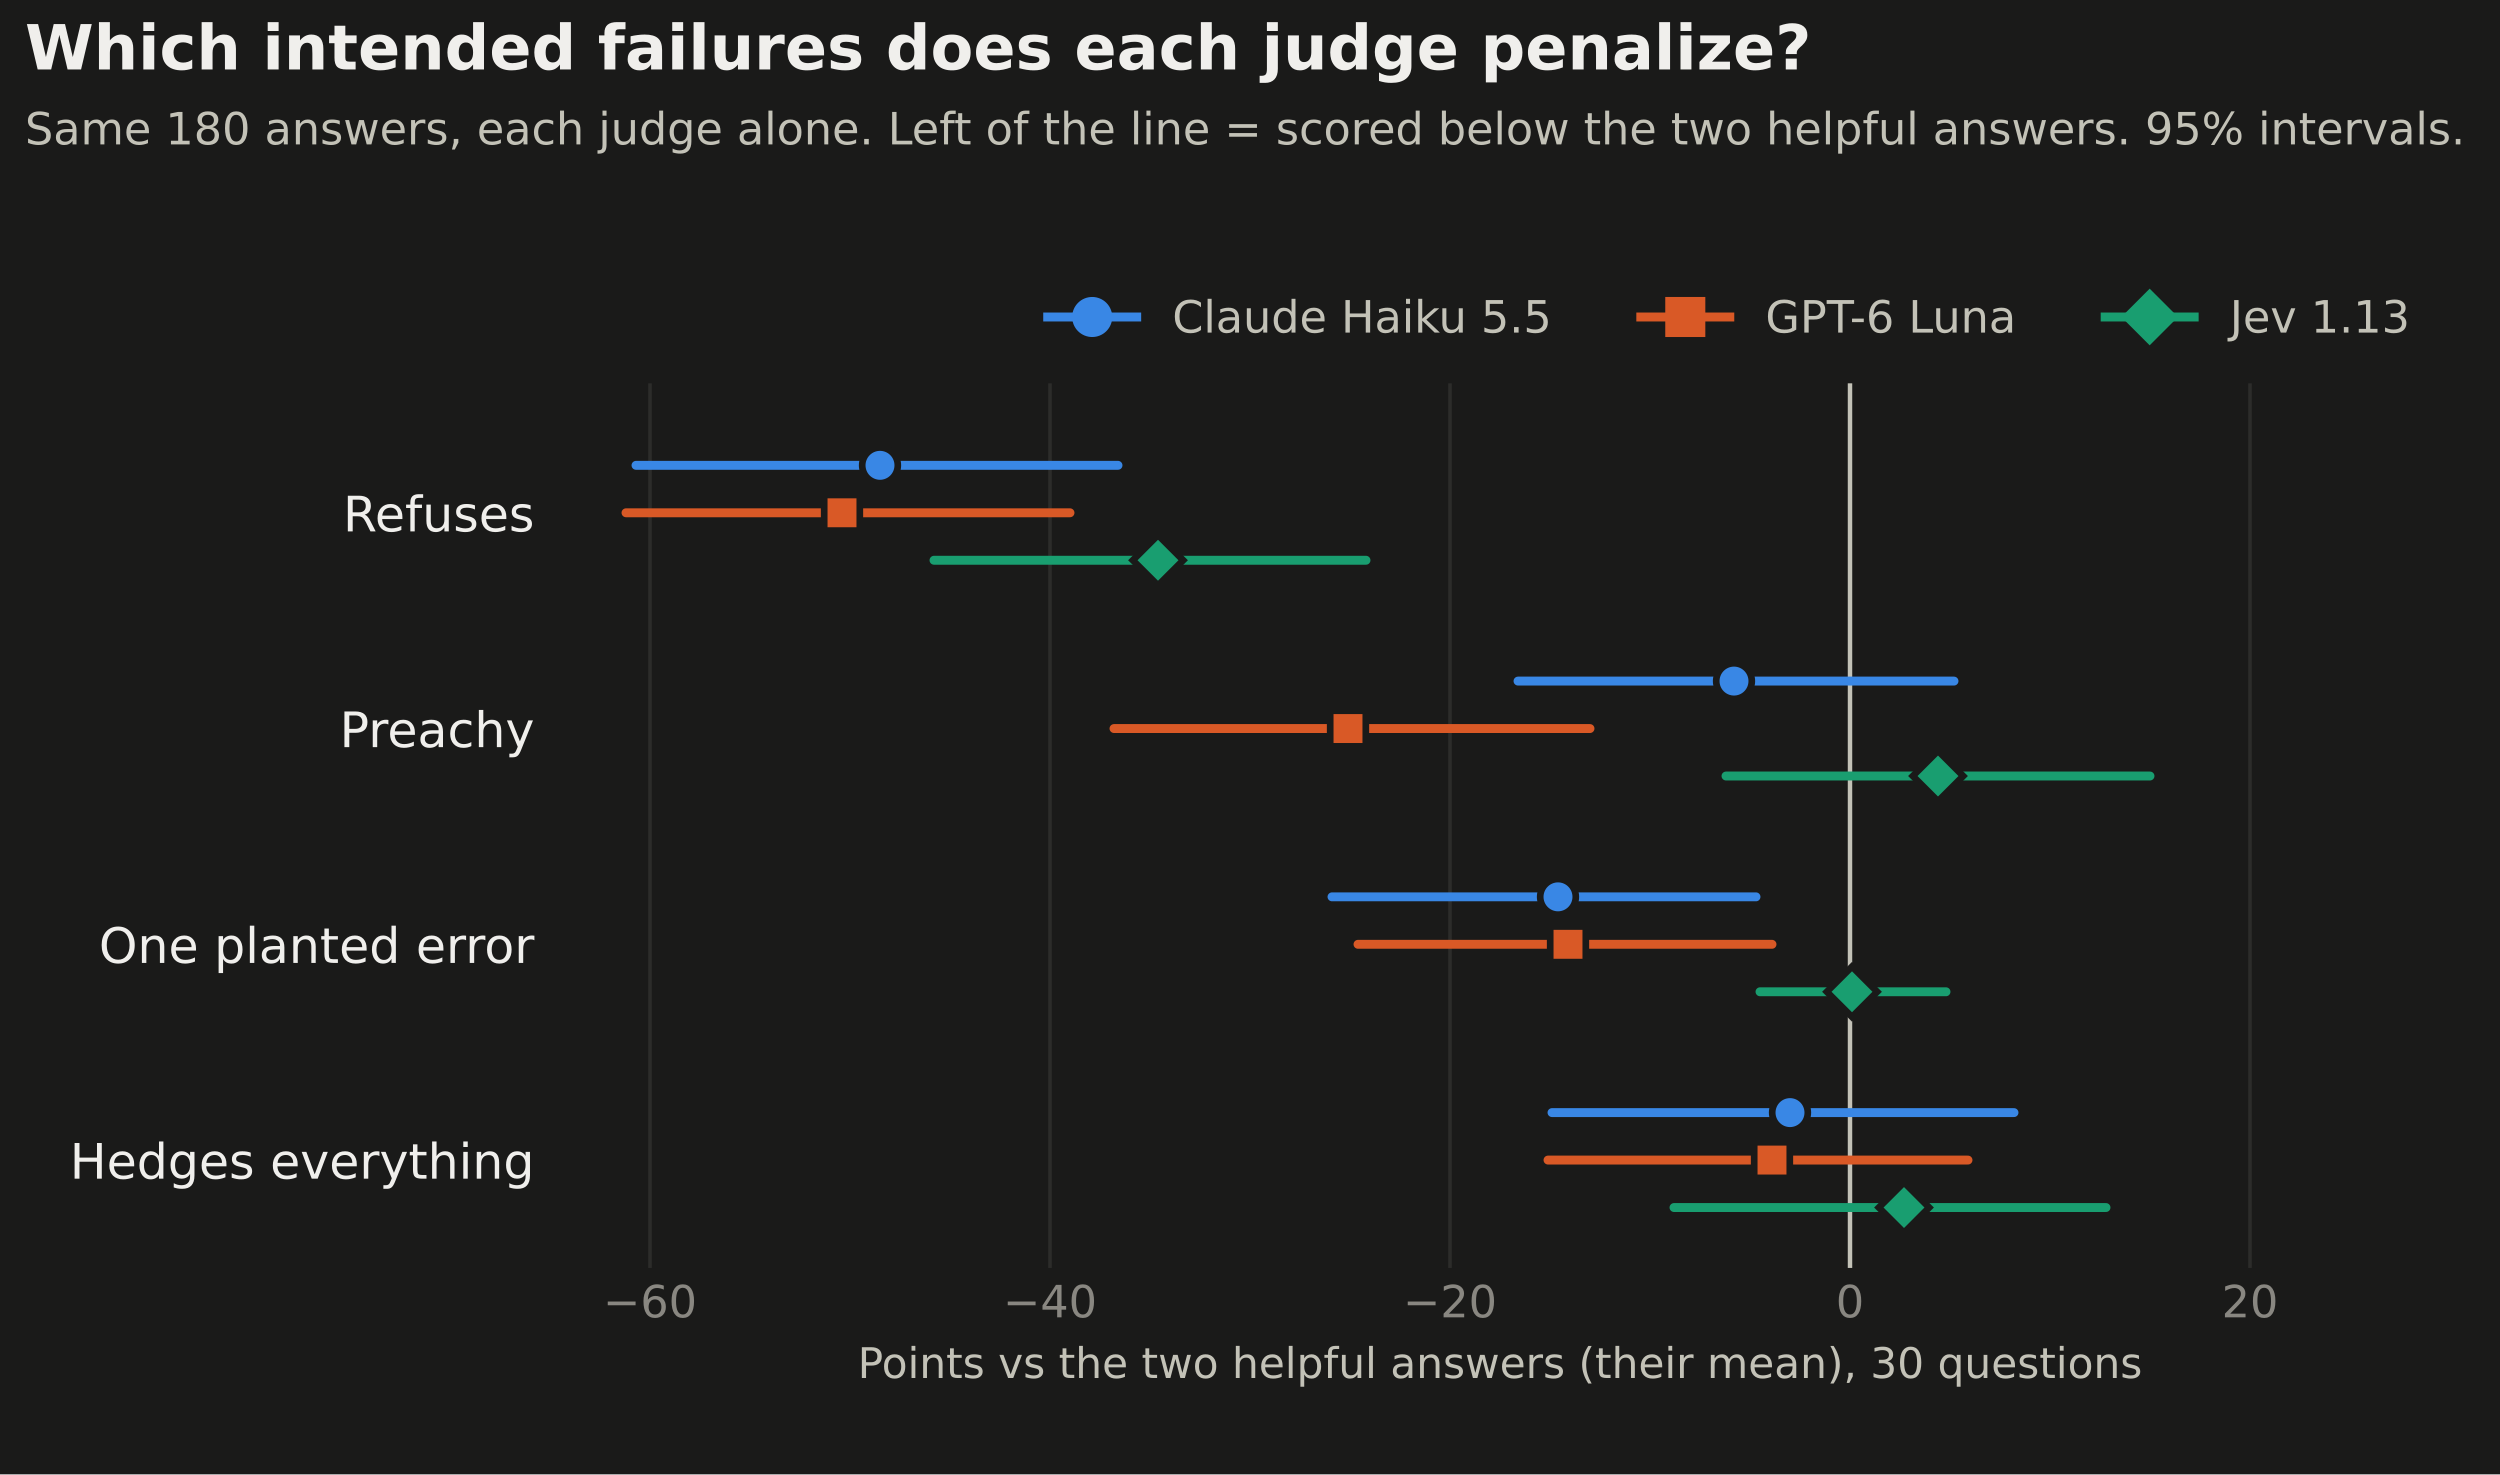
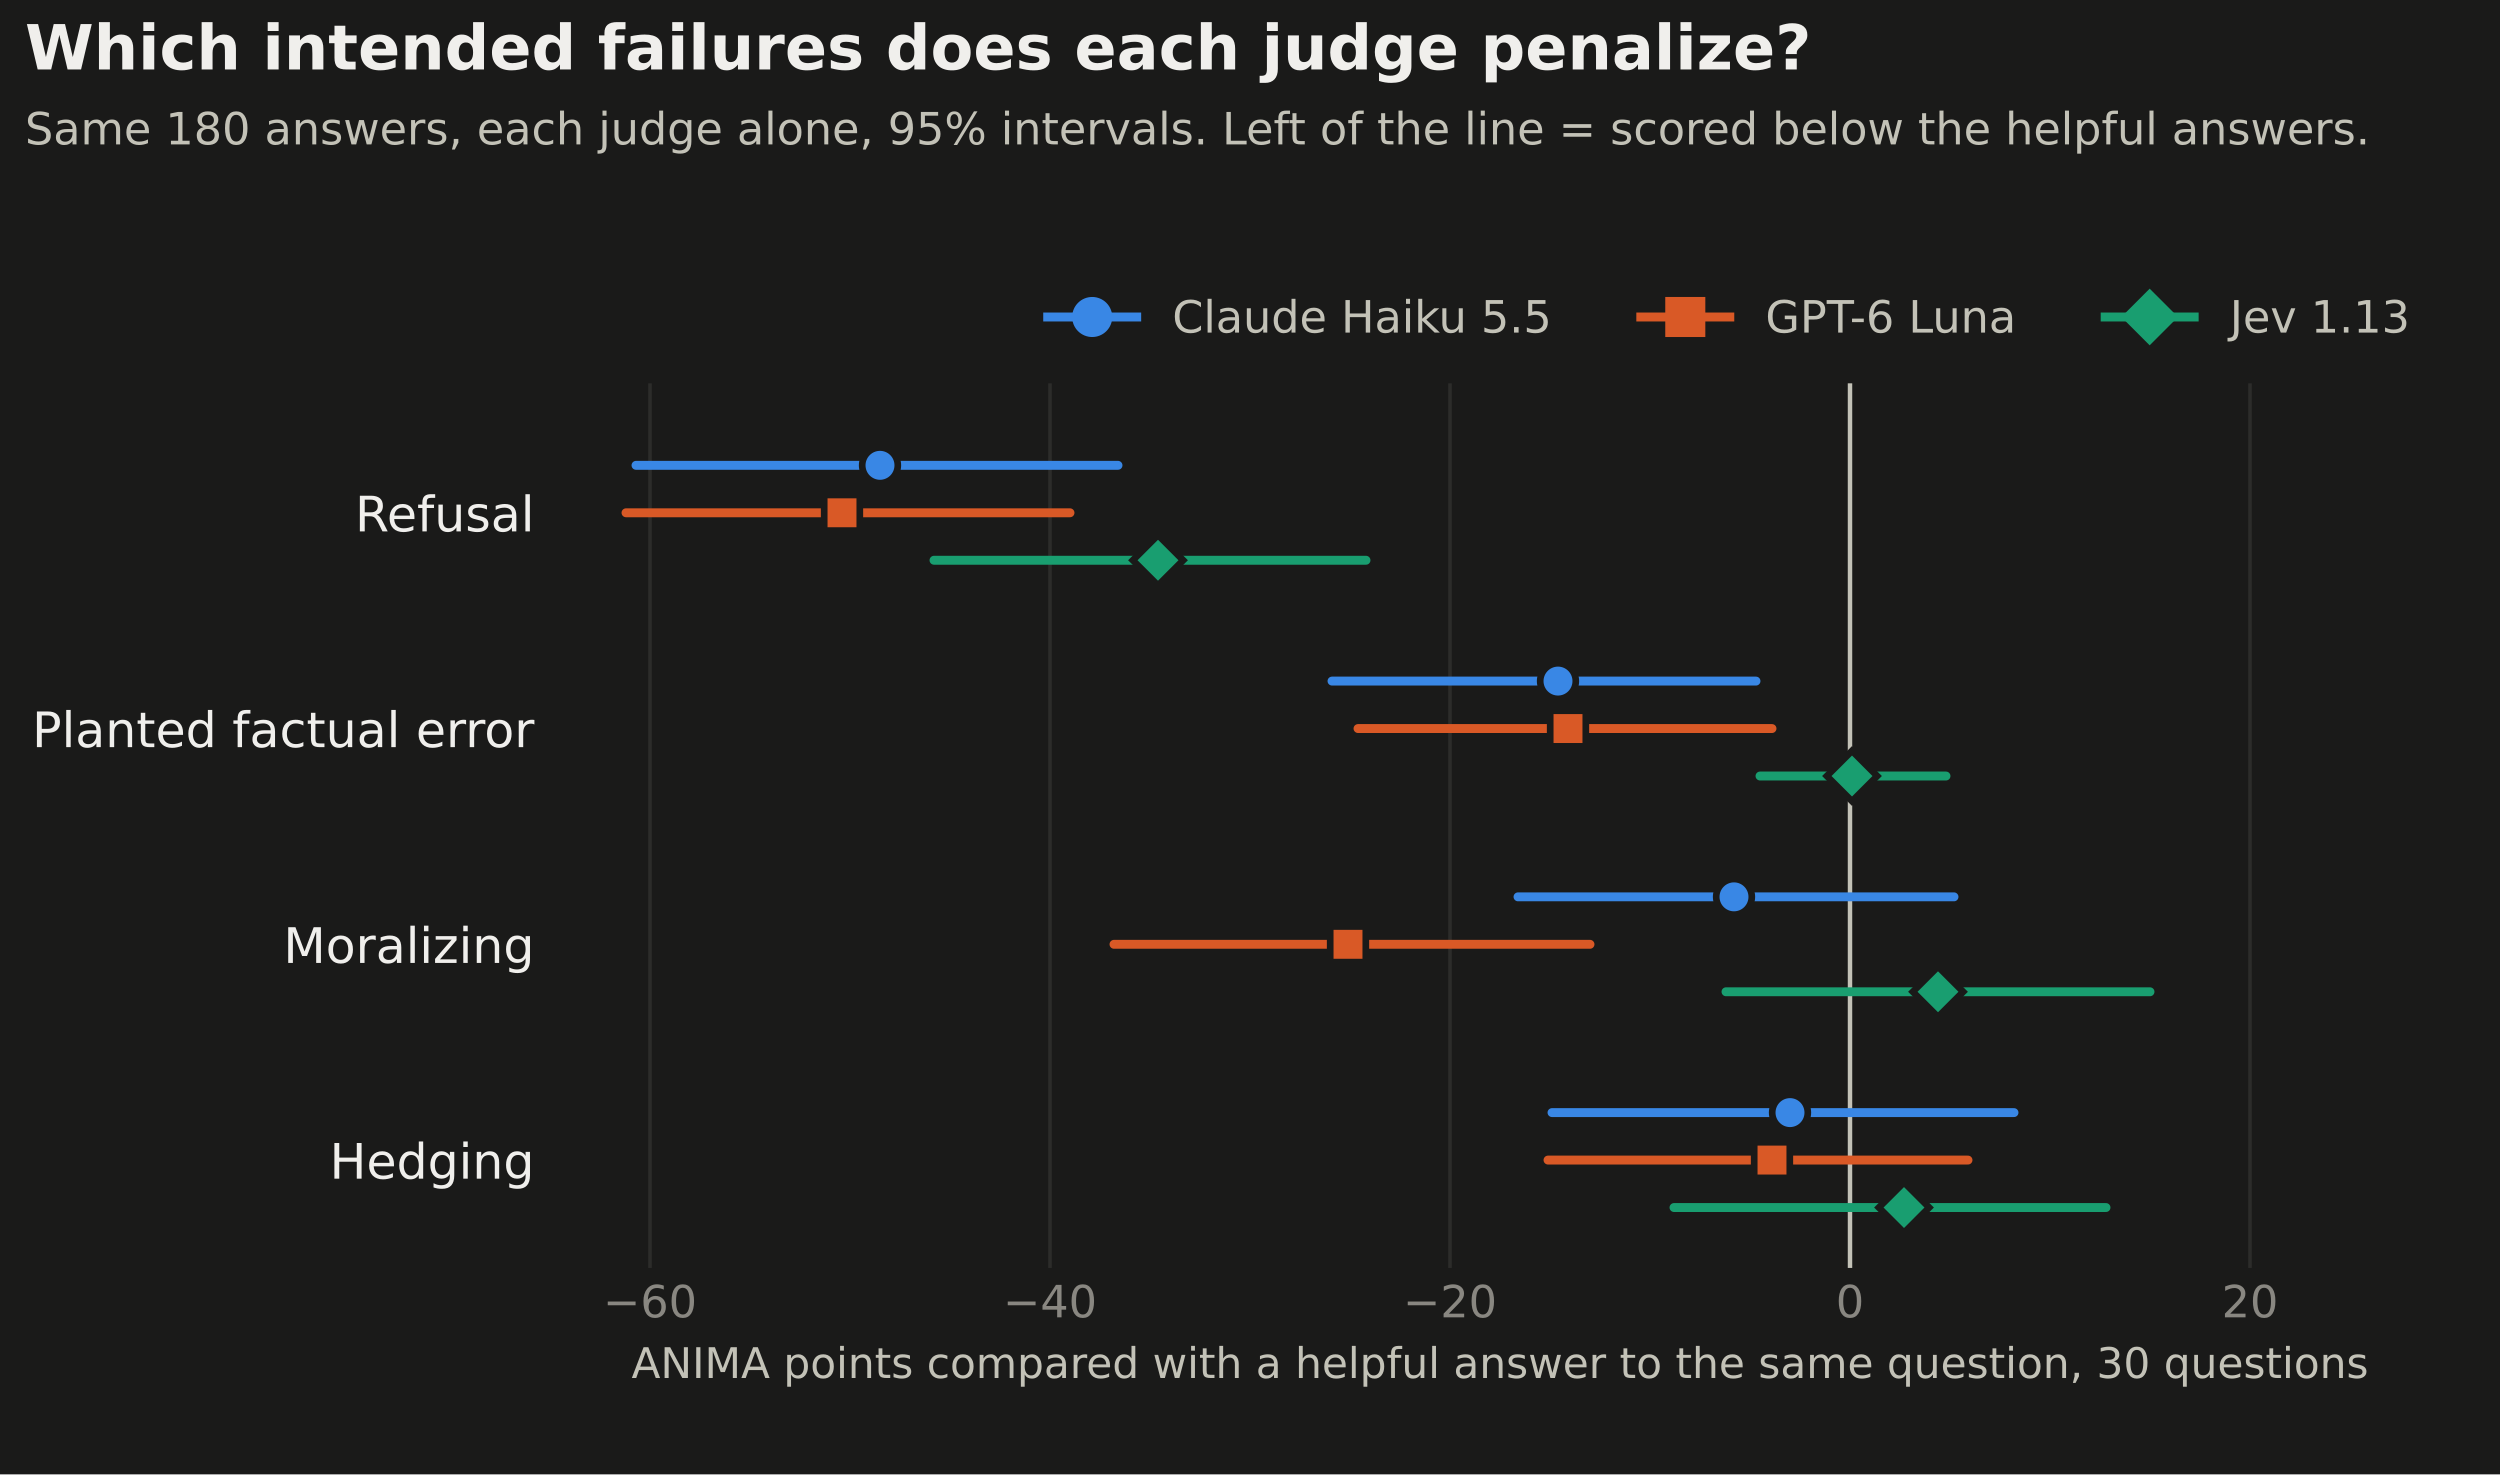
<svg xmlns="http://www.w3.org/2000/svg" xmlns:xlink="http://www.w3.org/1999/xlink" width="561.6pt" height="331.2pt" viewBox="0 0 561.6 331.2" version="1.1">
  <defs>
    <style type="text/css">*{stroke-linejoin: round; stroke-linecap: butt}</style>
  </defs>
  <g id="figure_1">
    <g id="patch_1">
      <path d="M 0 331.2  L 561.6 331.2  L 561.6 0  L 0 0  z " style="fill: #1a1a19" />
    </g>
    <g id="axes_1">
      <g id="patch_2">
        <path d="M 123.552 284.832  L 550.368 284.832  L 550.368 86.112  L 123.552 86.112  z " style="fill: #1a1a19" />
      </g>
      <g id="matplotlib.axis_1">
        <g id="xtick_1">
          <g id="line2d_1">
            <path d="M 146.016 284.832  L 146.016 86.112  " clip-path="url(#p52298e2049)" style="fill: none; stroke: #2c2c2a; stroke-width: 0.8; stroke-linecap: square" />
          </g>
          <g id="line2d_2" />
          <g id="text_1">
            <text style="font-size: 10px; font-family: 'DejaVu Sans', sans-serif; text-anchor: middle; fill: #898781" x="146.016" y="295.93" transform="rotate(-0 146.016 295.9297)">−60</text>
          </g>
        </g>
        <g id="xtick_2">
          <g id="line2d_3">
            <path d="M 235.872 284.832  L 235.872 86.112  " clip-path="url(#p52298e2049)" style="fill: none; stroke: #2c2c2a; stroke-width: 0.8; stroke-linecap: square" />
          </g>
          <g id="line2d_4" />
          <g id="text_2">
            <text style="font-size: 10px; font-family: 'DejaVu Sans', sans-serif; text-anchor: middle; fill: #898781" x="235.872" y="295.93" transform="rotate(-0 235.872 295.9297)">−40</text>
          </g>
        </g>
        <g id="xtick_3">
          <g id="line2d_5">
            <path d="M 325.728 284.832  L 325.728 86.112  " clip-path="url(#p52298e2049)" style="fill: none; stroke: #2c2c2a; stroke-width: 0.8; stroke-linecap: square" />
          </g>
          <g id="line2d_6" />
          <g id="text_3">
            <text style="font-size: 10px; font-family: 'DejaVu Sans', sans-serif; text-anchor: middle; fill: #898781" x="325.728" y="295.93" transform="rotate(-0 325.728 295.9297)">−20</text>
          </g>
        </g>
        <g id="xtick_4">
          <g id="line2d_7">
            <path d="M 415.584 284.832  L 415.584 86.112  " clip-path="url(#p52298e2049)" style="fill: none; stroke: #2c2c2a; stroke-width: 0.8; stroke-linecap: square" />
          </g>
          <g id="line2d_8" />
          <g id="text_4">
            <text style="font-size: 10px; font-family: 'DejaVu Sans', sans-serif; text-anchor: middle; fill: #898781" x="415.584" y="295.93" transform="rotate(-0 415.584 295.9297)">0</text>
          </g>
        </g>
        <g id="xtick_5">
          <g id="line2d_9">
            <path d="M 505.44 284.832  L 505.44 86.112  " clip-path="url(#p52298e2049)" style="fill: none; stroke: #2c2c2a; stroke-width: 0.8; stroke-linecap: square" />
          </g>
          <g id="line2d_10" />
          <g id="text_5">
            <text style="font-size: 10px; font-family: 'DejaVu Sans', sans-serif; text-anchor: middle; fill: #898781" x="505.44" y="295.93" transform="rotate(-0 505.44 295.9297)">20</text>
          </g>
        </g>
        <g id="text_6">
-           <text style="font-size: 9.5px; font-family: 'DejaVu Sans', sans-serif; text-anchor: middle; fill: #c3c2b7" x="336.96" y="309.551" transform="rotate(-0 336.96 309.5505)">Points vs the two helpful answers (their mean), 30 questions</text>
+           <text style="font-size: 9.5px; font-family: 'DejaVu Sans', sans-serif; text-anchor: middle; fill: #c3c2b7" x="336.96" y="309.551" transform="rotate(-0 336.96 309.5505)">ANIMA points compared with a helpful answer to the same question, 30 questions</text>
        </g>
      </g>
      <g id="matplotlib.axis_2">
        <g id="ytick_1">
          <g id="line2d_11" />
          <g id="text_7">
-             <text style="font-size: 11px; font-family: 'DejaVu Sans', sans-serif; text-anchor: end; fill: #f0efec" x="120.052" y="119.372" transform="rotate(-0 120.052 119.3721)">Refuses</text>
+             <text style="font-size: 11px; font-family: 'DejaVu Sans', sans-serif; text-anchor: end; fill: #f0efec" x="120.052" y="119.372" transform="rotate(-0 120.052 119.3721)">Refusal</text>
          </g>
        </g>
        <g id="ytick_2">
          <g id="line2d_12" />
          <g id="text_8">
-             <text style="font-size: 11px; font-family: 'DejaVu Sans', sans-serif; text-anchor: end; fill: #f0efec" x="120.052" y="167.84" transform="rotate(-0 120.052 167.8404)">Preachy</text>
+             <text style="font-size: 11px; font-family: 'DejaVu Sans', sans-serif; text-anchor: end; fill: #f0efec" x="120.052" y="167.84" transform="rotate(-0 120.052 167.8404)">Planted factual error</text>
          </g>
        </g>
        <g id="ytick_3">
          <g id="line2d_13" />
          <g id="text_9">
-             <text style="font-size: 11px; font-family: 'DejaVu Sans', sans-serif; text-anchor: end; fill: #f0efec" x="120.052" y="216.309" transform="rotate(-0 120.052 216.3087)">One planted error</text>
+             <text style="font-size: 11px; font-family: 'DejaVu Sans', sans-serif; text-anchor: end; fill: #f0efec" x="120.052" y="216.309" transform="rotate(-0 120.052 216.3087)">Moralizing</text>
          </g>
        </g>
        <g id="ytick_4">
          <g id="line2d_14" />
          <g id="text_10">
-             <text style="font-size: 11px; font-family: 'DejaVu Sans', sans-serif; text-anchor: end; fill: #f0efec" x="120.052" y="264.777" transform="rotate(-0 120.052 264.777)">Hedges everything</text>
+             <text style="font-size: 11px; font-family: 'DejaVu Sans', sans-serif; text-anchor: end; fill: #f0efec" x="120.052" y="264.777" transform="rotate(-0 120.052 264.777)">Hedging</text>
          </g>
        </g>
      </g>
      <g id="line2d_15">
        <path d="M 415.584 284.832  L 415.584 86.112  " clip-path="url(#p52298e2049)" style="fill: none; stroke: #c3c2b7; stroke-linecap: square" />
      </g>
      <g id="line2d_16">
        <path d="M 142.871 104.53  L 251.148 104.53  " clip-path="url(#p52298e2049)" style="fill: none; stroke: #3987e5; stroke-width: 2; stroke-linecap: round" />
      </g>
      <g id="line2d_17">
-         <path d="M 341.004 152.998  L 438.947 152.998  " clip-path="url(#p52298e2049)" style="fill: none; stroke: #3987e5; stroke-width: 2; stroke-linecap: round" />
+         <path d="M 299.22 152.998  L 394.468 152.998  " clip-path="url(#p52298e2049)" style="fill: none; stroke: #3987e5; stroke-width: 2; stroke-linecap: round" />
      </g>
      <g id="line2d_18">
-         <path d="M 299.22 201.467  L 394.468 201.467  " clip-path="url(#p52298e2049)" style="fill: none; stroke: #3987e5; stroke-width: 2; stroke-linecap: round" />
+         <path d="M 341.004 201.467  L 438.947 201.467  " clip-path="url(#p52298e2049)" style="fill: none; stroke: #3987e5; stroke-width: 2; stroke-linecap: round" />
      </g>
      <g id="line2d_19">
        <path d="M 348.641 249.935  L 452.425 249.935  " clip-path="url(#p52298e2049)" style="fill: none; stroke: #3987e5; stroke-width: 2; stroke-linecap: round" />
      </g>
      <g id="line2d_20">
        <path d="M 140.625 115.193  L 240.365 115.193  " clip-path="url(#p52298e2049)" style="fill: none; stroke: #d95926; stroke-width: 2; stroke-linecap: round" />
      </g>
      <g id="line2d_21">
-         <path d="M 250.249 163.661  L 357.178 163.661  " clip-path="url(#p52298e2049)" style="fill: none; stroke: #d95926; stroke-width: 2; stroke-linecap: round" />
+         <path d="M 305.061 163.661  L 398.062 163.661  " clip-path="url(#p52298e2049)" style="fill: none; stroke: #d95926; stroke-width: 2; stroke-linecap: round" />
      </g>
      <g id="line2d_22">
-         <path d="M 305.061 212.13  L 398.062 212.13  " clip-path="url(#p52298e2049)" style="fill: none; stroke: #d95926; stroke-width: 2; stroke-linecap: round" />
+         <path d="M 250.249 212.13  L 357.178 212.13  " clip-path="url(#p52298e2049)" style="fill: none; stroke: #d95926; stroke-width: 2; stroke-linecap: round" />
      </g>
      <g id="line2d_23">
        <path d="M 347.743 260.598  L 442.092 260.598  " clip-path="url(#p52298e2049)" style="fill: none; stroke: #d95926; stroke-width: 2; stroke-linecap: round" />
      </g>
      <g id="line2d_24">
        <path d="M 209.814 125.856  L 306.858 125.856  " clip-path="url(#p52298e2049)" style="fill: none; stroke: #199e70; stroke-width: 2; stroke-linecap: round" />
      </g>
      <g id="line2d_25">
-         <path d="M 387.729 174.324  L 482.976 174.324  " clip-path="url(#p52298e2049)" style="fill: none; stroke: #199e70; stroke-width: 2; stroke-linecap: round" />
+         <path d="M 395.366 174.324  L 437.149 174.324  " clip-path="url(#p52298e2049)" style="fill: none; stroke: #199e70; stroke-width: 2; stroke-linecap: round" />
      </g>
      <g id="line2d_26">
-         <path d="M 395.366 222.793  L 437.149 222.793  " clip-path="url(#p52298e2049)" style="fill: none; stroke: #199e70; stroke-width: 2; stroke-linecap: round" />
+         <path d="M 387.729 222.793  L 482.976 222.793  " clip-path="url(#p52298e2049)" style="fill: none; stroke: #199e70; stroke-width: 2; stroke-linecap: round" />
      </g>
      <g id="line2d_27">
        <path d="M 376.047 271.261  L 473.092 271.261  " clip-path="url(#p52298e2049)" style="fill: none; stroke: #199e70; stroke-width: 2; stroke-linecap: round" />
      </g>
      <g id="line2d_28">
        <defs>
          <path id="m4d00b2bd8e" d="M 0 4  C 1.061 4 2.078 3.579 2.828 2.828  C 3.579 2.078 4 1.061 4 0  C 4 -1.061 3.579 -2.078 2.828 -2.828  C 2.078 -3.579 1.061 -4 0 -4  C -1.061 -4 -2.078 -3.579 -2.828 -2.828  C -3.579 -2.078 -4 -1.061 -4 0  C -4 1.061 -3.579 2.078 -2.828 2.828  C -2.078 3.579 -1.061 4 0 4  z " style="stroke: #1a1a19; stroke-width: 1.5" />
        </defs>
        <g clip-path="url(#p52298e2049)">
          <use xlink:href="#m4d00b2bd8e" x="197.683" y="104.53" style="fill: #3987e5; stroke: #1a1a19; stroke-width: 1.5" />
        </g>
      </g>
      <g id="line2d_29">
        <g clip-path="url(#p52298e2049)">
-           <use xlink:href="#m4d00b2bd8e" x="389.526" y="152.998" style="fill: #3987e5; stroke: #1a1a19; stroke-width: 1.5" />
+           <use xlink:href="#m4d00b2bd8e" x="349.989" y="152.998" style="fill: #3987e5; stroke: #1a1a19; stroke-width: 1.5" />
        </g>
      </g>
      <g id="line2d_30">
        <g clip-path="url(#p52298e2049)">
-           <use xlink:href="#m4d00b2bd8e" x="349.989" y="201.467" style="fill: #3987e5; stroke: #1a1a19; stroke-width: 1.5" />
+           <use xlink:href="#m4d00b2bd8e" x="389.526" y="201.467" style="fill: #3987e5; stroke: #1a1a19; stroke-width: 1.5" />
        </g>
      </g>
      <g id="line2d_31">
        <g clip-path="url(#p52298e2049)">
          <use xlink:href="#m4d00b2bd8e" x="402.106" y="249.935" style="fill: #3987e5; stroke: #1a1a19; stroke-width: 1.5" />
        </g>
      </g>
      <g id="line2d_32">
        <defs>
          <path id="mdcb3263055" d="M -4 4  L 4 4  L 4 -4  L -4 -4  z " style="stroke: #1a1a19; stroke-width: 1.5; stroke-linejoin: miter" />
        </defs>
        <g clip-path="url(#p52298e2049)">
          <use xlink:href="#mdcb3263055" x="189.147" y="115.193" style="fill: #d95926; stroke: #1a1a19; stroke-width: 1.5; stroke-linejoin: miter" />
        </g>
      </g>
      <g id="line2d_33">
        <g clip-path="url(#p52298e2049)">
-           <use xlink:href="#mdcb3263055" x="302.815" y="163.661" style="fill: #d95926; stroke: #1a1a19; stroke-width: 1.5; stroke-linejoin: miter" />
+           <use xlink:href="#mdcb3263055" x="352.236" y="163.661" style="fill: #d95926; stroke: #1a1a19; stroke-width: 1.5; stroke-linejoin: miter" />
        </g>
      </g>
      <g id="line2d_34">
        <g clip-path="url(#p52298e2049)">
-           <use xlink:href="#mdcb3263055" x="352.236" y="212.13" style="fill: #d95926; stroke: #1a1a19; stroke-width: 1.5; stroke-linejoin: miter" />
+           <use xlink:href="#mdcb3263055" x="302.815" y="212.13" style="fill: #d95926; stroke: #1a1a19; stroke-width: 1.5; stroke-linejoin: miter" />
        </g>
      </g>
      <g id="line2d_35">
        <g clip-path="url(#p52298e2049)">
          <use xlink:href="#mdcb3263055" x="398.062" y="260.598" style="fill: #d95926; stroke: #1a1a19; stroke-width: 1.5; stroke-linejoin: miter" />
        </g>
      </g>
      <g id="line2d_36">
        <defs>
          <path id="m9b7c81779e" d="M -0 5.657  L 5.657 0  L 0 -5.657  L -5.657 -0  z " style="stroke: #1a1a19; stroke-width: 1.5; stroke-linejoin: miter" />
        </defs>
        <g clip-path="url(#p52298e2049)">
          <use xlink:href="#m9b7c81779e" x="260.133" y="125.856" style="fill: #199e70; stroke: #1a1a19; stroke-width: 1.5; stroke-linejoin: miter" />
        </g>
      </g>
      <g id="line2d_37">
        <g clip-path="url(#p52298e2049)">
-           <use xlink:href="#m9b7c81779e" x="435.352" y="174.324" style="fill: #199e70; stroke: #1a1a19; stroke-width: 1.5; stroke-linejoin: miter" />
+           <use xlink:href="#m9b7c81779e" x="416.033" y="174.324" style="fill: #199e70; stroke: #1a1a19; stroke-width: 1.5; stroke-linejoin: miter" />
        </g>
      </g>
      <g id="line2d_38">
        <g clip-path="url(#p52298e2049)">
-           <use xlink:href="#m9b7c81779e" x="416.033" y="222.793" style="fill: #199e70; stroke: #1a1a19; stroke-width: 1.5; stroke-linejoin: miter" />
+           <use xlink:href="#m9b7c81779e" x="435.352" y="222.793" style="fill: #199e70; stroke: #1a1a19; stroke-width: 1.5; stroke-linejoin: miter" />
        </g>
      </g>
      <g id="line2d_39">
        <g clip-path="url(#p52298e2049)">
          <use xlink:href="#m9b7c81779e" x="427.715" y="271.261" style="fill: #199e70; stroke: #1a1a19; stroke-width: 1.5; stroke-linejoin: miter" />
        </g>
      </g>
      <g id="legend_1">
        <g id="line2d_40">
          <path d="M 235.351 71.21  L 245.351 71.21  L 255.351 71.21  " style="fill: none; stroke: #3987e5; stroke-width: 2; stroke-linecap: square" />
          <defs>
            <path id="md271b645fd" d="M 0 4  C 1.061 4 2.078 3.579 2.828 2.828  C 3.579 2.078 4 1.061 4 0  C 4 -1.061 3.579 -2.078 2.828 -2.828  C 2.078 -3.579 1.061 -4 0 -4  C -1.061 -4 -2.078 -3.579 -2.828 -2.828  C -3.579 -2.078 -4 -1.061 -4 0  C -4 1.061 -3.579 2.078 -2.828 2.828  C -2.078 3.579 -1.061 4 0 4  z " style="stroke: #3987e5" />
          </defs>
          <g>
            <use xlink:href="#md271b645fd" x="245.351" y="71.21" style="fill: #3987e5; stroke: #3987e5" />
          </g>
        </g>
        <g id="text_11">
          <text style="font-size: 10px; font-family: 'DejaVu Sans', sans-serif; text-anchor: start; fill: #c3c2b7" x="263.351" y="74.71" transform="rotate(-0 263.3508 74.70966)">Claude Haiku 5.5</text>
        </g>
        <g id="line2d_41">
          <path d="M 368.585 71.21  L 378.585 71.21  L 388.585 71.21  " style="fill: none; stroke: #d95926; stroke-width: 2; stroke-linecap: square" />
          <defs>
            <path id="m2f0dd5d34f" d="M -4 4  L 4 4  L 4 -4  L -4 -4  z " style="stroke: #d95926; stroke-linejoin: miter" />
          </defs>
          <g>
            <use xlink:href="#m2f0dd5d34f" x="378.585" y="71.21" style="fill: #d95926; stroke: #d95926; stroke-linejoin: miter" />
          </g>
        </g>
        <g id="text_12">
          <text style="font-size: 10px; font-family: 'DejaVu Sans', sans-serif; text-anchor: start; fill: #c3c2b7" x="396.585" y="74.71" transform="rotate(-0 396.5852 74.70966)">GPT-6 Luna</text>
        </g>
        <g id="line2d_42">
          <path d="M 472.902 71.21  L 482.902 71.21  L 492.902 71.21  " style="fill: none; stroke: #199e70; stroke-width: 2; stroke-linecap: square" />
          <defs>
            <path id="m757bac1d5d" d="M -0 5.657  L 5.657 0  L 0 -5.657  L -5.657 -0  z " style="stroke: #199e70; stroke-linejoin: miter" />
          </defs>
          <g>
            <use xlink:href="#m757bac1d5d" x="482.902" y="71.21" style="fill: #199e70; stroke: #199e70; stroke-linejoin: miter" />
          </g>
        </g>
        <g id="text_13">
          <text style="font-size: 10px; font-family: 'DejaVu Sans', sans-serif; text-anchor: start; fill: #c3c2b7" x="500.902" y="74.71" transform="rotate(-0 500.9024 74.70966)">Jev 1.13</text>
        </g>
      </g>
    </g>
    <g id="text_14">
      <text style="font-weight: 700; font-size: 14px; font-family: 'DejaVu Sans', sans-serif; text-anchor: start; fill: #f0efec" x="5.616" y="15.606" transform="rotate(-0 5.616 15.60581)">Which intended failures does each judge penalize?</text>
    </g>
    <g id="text_15">
-       <text style="font-size: 10px; font-family: 'DejaVu Sans', sans-serif; text-anchor: start; fill: #c3c2b7" x="5.616" y="32.438" transform="rotate(-0 5.616 32.43844)">Same 180 answers, each judge alone. Left of the line = scored below the two helpful answers. 95% intervals.</text>
+       <text style="font-size: 10px; font-family: 'DejaVu Sans', sans-serif; text-anchor: start; fill: #c3c2b7" x="5.616" y="32.438" transform="rotate(-0 5.616 32.43844)">Same 180 answers, each judge alone, 95% intervals. Left of the line = scored below the helpful answers.</text>
    </g>
  </g>
  <defs>
    <clipPath id="p52298e2049">
      <rect x="123.552" y="86.112" width="426.816" height="198.72" />
    </clipPath>
  </defs>
</svg>
